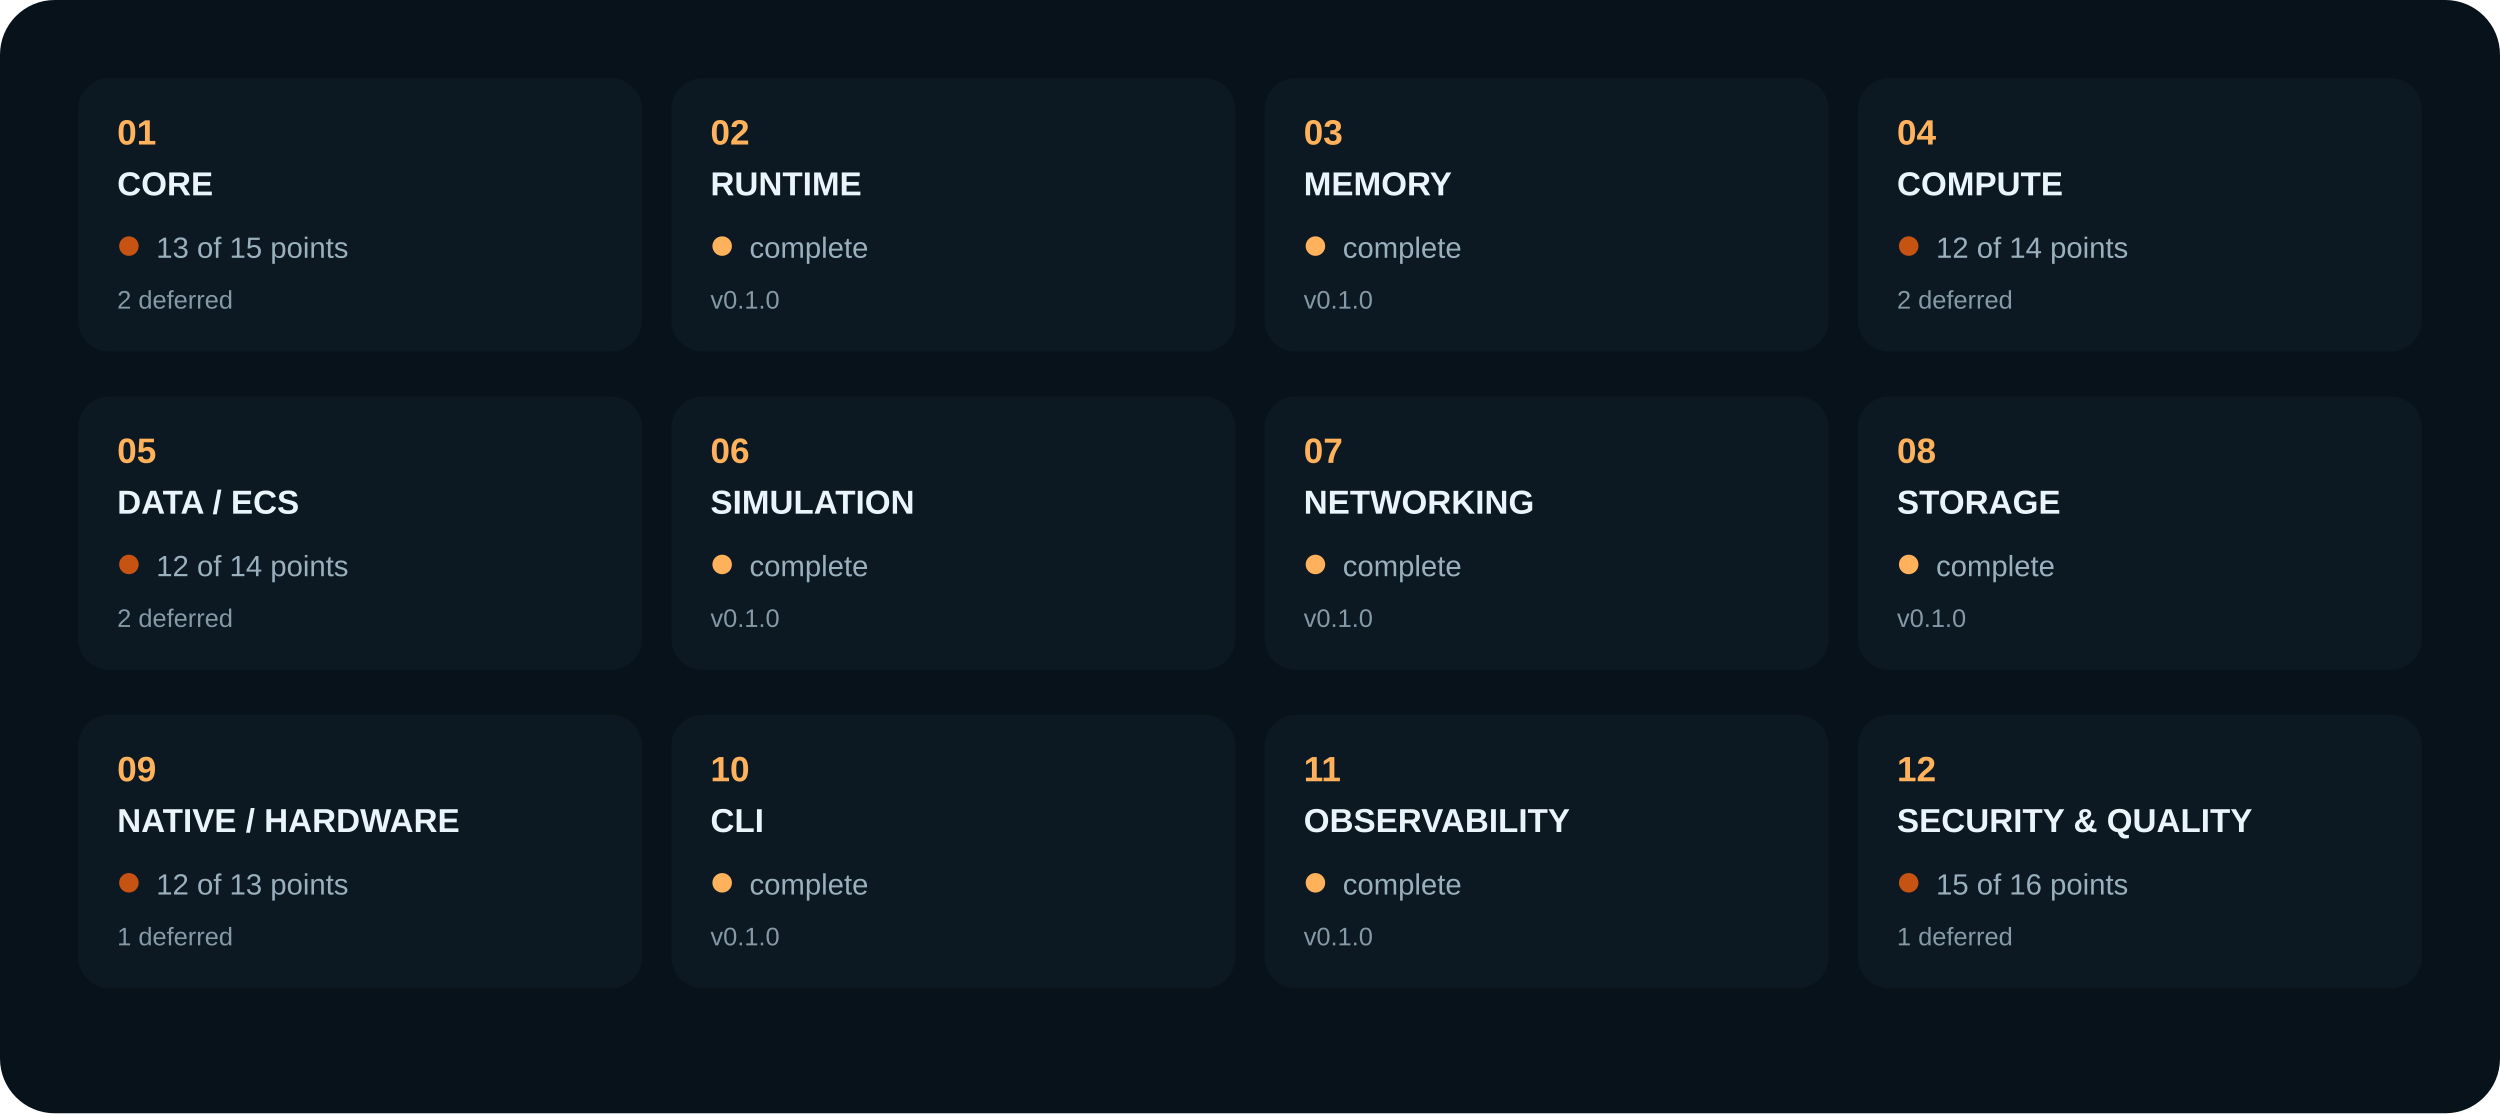
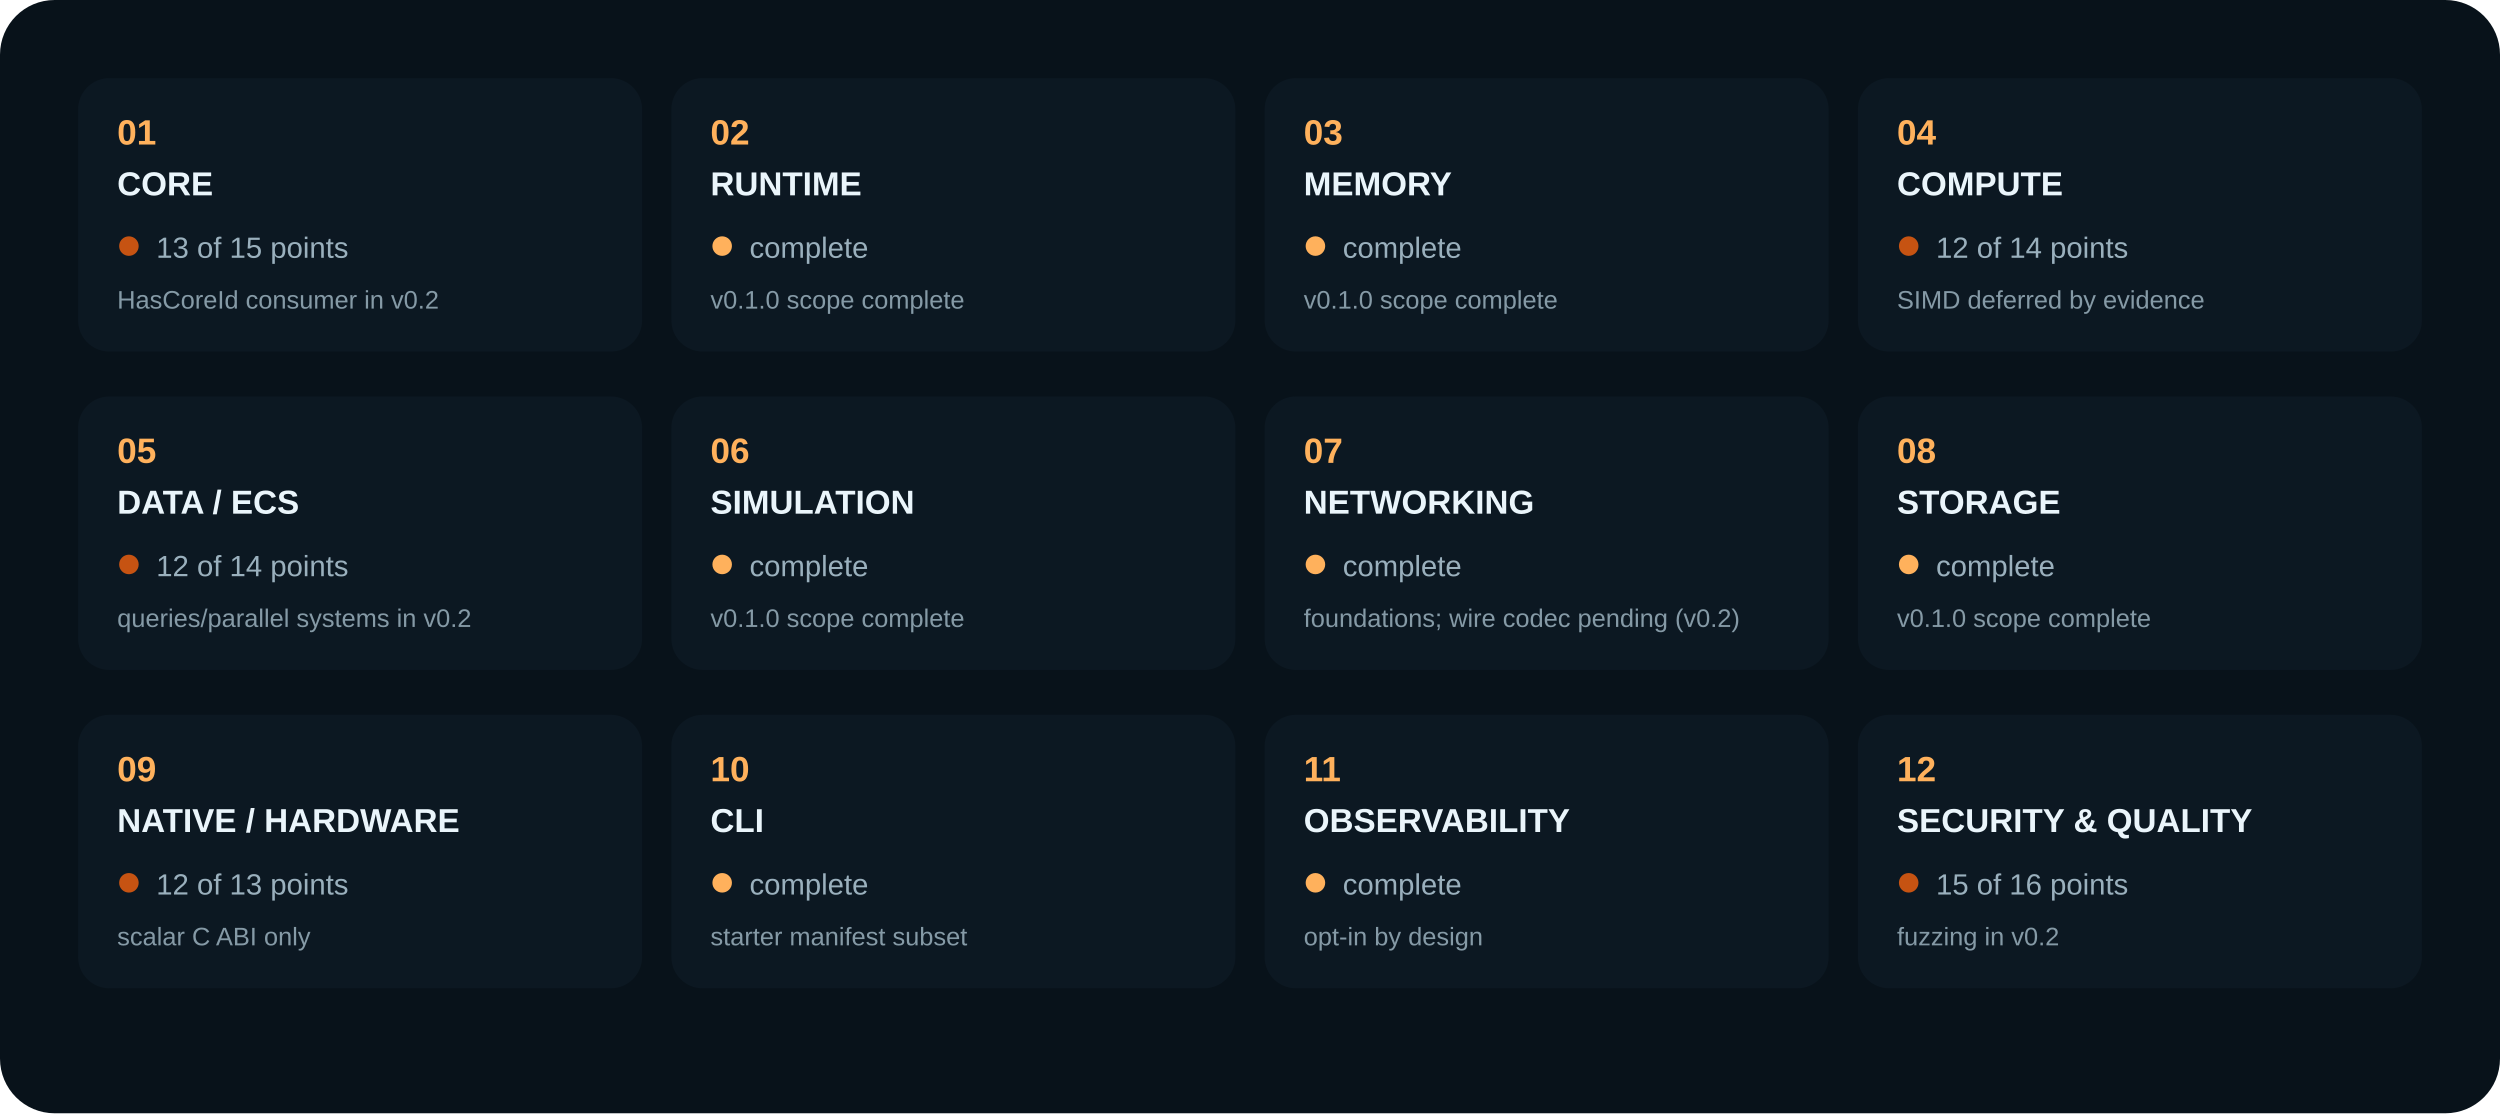
<svg xmlns="http://www.w3.org/2000/svg" viewBox="0 0 1280 570" width="1280" height="570">
  <style>.pu{animation:pu 1.8s ease-in-out infinite}@keyframes pu{50%{opacity:.3}}@media (prefers-reduced-motion:reduce){*{animation:none!important}}</style>
  <rect width="1280" height="570" rx="28" fill="#08121a" />
  <rect x="40.0" y="40" width="288.75" height="140" rx="16" fill="#0c1822" />
  <text x="60.0" y="74" fill="#ffb15c" style="font-family:'Segoe UI',-apple-system,'Helvetica Neue',Arial,sans-serif;font-size:18px;font-weight:700">01</text>
  <text x="60.0" y="100" fill="#eaf5fb" style="font-family:'Segoe UI',-apple-system,'Helvetica Neue',Arial,sans-serif;font-size:17px;font-weight:700">CORE</text>
  <circle class="pu" cx="66.0" cy="126" r="5" fill="#c65312" />
  <text x="80.0" y="132" fill="#9ab0bd" style="font-family:'Segoe UI',-apple-system,'Helvetica Neue',Arial,sans-serif;font-size:15px">13 of 15 points</text>
-   <text x="60.0" y="158" fill="#9ab0bd" style="font-family:'Segoe UI',-apple-system,'Helvetica Neue',Arial,sans-serif;font-size:13px;opacity:.85">2 deferred</text>
+   <text x="60.0" y="158" fill="#9ab0bd" style="font-family:'Segoe UI',-apple-system,'Helvetica Neue',Arial,sans-serif;font-size:13px;opacity:.85">HasCoreId consumer in v0.2</text>
  <rect x="343.75" y="40" width="288.75" height="140" rx="16" fill="#0c1822" />
  <text x="363.75" y="74" fill="#ffb15c" style="font-family:'Segoe UI',-apple-system,'Helvetica Neue',Arial,sans-serif;font-size:18px;font-weight:700">02</text>
  <text x="363.75" y="100" fill="#eaf5fb" style="font-family:'Segoe UI',-apple-system,'Helvetica Neue',Arial,sans-serif;font-size:17px;font-weight:700">RUNTIME</text>
  <circle class="pu" cx="369.75" cy="126" r="5" fill="#ffb15c" />
  <text x="383.75" y="132" fill="#9ab0bd" style="font-family:'Segoe UI',-apple-system,'Helvetica Neue',Arial,sans-serif;font-size:15px">complete</text>
-   <text x="363.75" y="158" fill="#9ab0bd" style="font-family:'Segoe UI',-apple-system,'Helvetica Neue',Arial,sans-serif;font-size:13px;opacity:.85">v0.1.0</text>
+   <text x="363.75" y="158" fill="#9ab0bd" style="font-family:'Segoe UI',-apple-system,'Helvetica Neue',Arial,sans-serif;font-size:13px;opacity:.85">v0.1.0 scope complete</text>
  <rect x="647.5" y="40" width="288.75" height="140" rx="16" fill="#0c1822" />
  <text x="667.5" y="74" fill="#ffb15c" style="font-family:'Segoe UI',-apple-system,'Helvetica Neue',Arial,sans-serif;font-size:18px;font-weight:700">03</text>
  <text x="667.5" y="100" fill="#eaf5fb" style="font-family:'Segoe UI',-apple-system,'Helvetica Neue',Arial,sans-serif;font-size:17px;font-weight:700">MEMORY</text>
  <circle class="pu" cx="673.5" cy="126" r="5" fill="#ffb15c" />
  <text x="687.5" y="132" fill="#9ab0bd" style="font-family:'Segoe UI',-apple-system,'Helvetica Neue',Arial,sans-serif;font-size:15px">complete</text>
-   <text x="667.5" y="158" fill="#9ab0bd" style="font-family:'Segoe UI',-apple-system,'Helvetica Neue',Arial,sans-serif;font-size:13px;opacity:.85">v0.1.0</text>
+   <text x="667.5" y="158" fill="#9ab0bd" style="font-family:'Segoe UI',-apple-system,'Helvetica Neue',Arial,sans-serif;font-size:13px;opacity:.85">v0.1.0 scope complete</text>
  <rect x="951.25" y="40" width="288.75" height="140" rx="16" fill="#0c1822" />
  <text x="971.25" y="74" fill="#ffb15c" style="font-family:'Segoe UI',-apple-system,'Helvetica Neue',Arial,sans-serif;font-size:18px;font-weight:700">04</text>
  <text x="971.25" y="100" fill="#eaf5fb" style="font-family:'Segoe UI',-apple-system,'Helvetica Neue',Arial,sans-serif;font-size:17px;font-weight:700">COMPUTE</text>
  <circle class="pu" cx="977.25" cy="126" r="5" fill="#c65312" />
  <text x="991.25" y="132" fill="#9ab0bd" style="font-family:'Segoe UI',-apple-system,'Helvetica Neue',Arial,sans-serif;font-size:15px">12 of 14 points</text>
-   <text x="971.25" y="158" fill="#9ab0bd" style="font-family:'Segoe UI',-apple-system,'Helvetica Neue',Arial,sans-serif;font-size:13px;opacity:.85">2 deferred</text>
+   <text x="971.25" y="158" fill="#9ab0bd" style="font-family:'Segoe UI',-apple-system,'Helvetica Neue',Arial,sans-serif;font-size:13px;opacity:.85">SIMD deferred by evidence</text>
  <rect x="40.0" y="203" width="288.75" height="140" rx="16" fill="#0c1822" />
  <text x="60.0" y="237" fill="#ffb15c" style="font-family:'Segoe UI',-apple-system,'Helvetica Neue',Arial,sans-serif;font-size:18px;font-weight:700">05</text>
  <text x="60.0" y="263" fill="#eaf5fb" style="font-family:'Segoe UI',-apple-system,'Helvetica Neue',Arial,sans-serif;font-size:17px;font-weight:700">DATA / ECS</text>
  <circle class="pu" cx="66.0" cy="289" r="5" fill="#c65312" />
  <text x="80.0" y="295" fill="#9ab0bd" style="font-family:'Segoe UI',-apple-system,'Helvetica Neue',Arial,sans-serif;font-size:15px">12 of 14 points</text>
-   <text x="60.0" y="321" fill="#9ab0bd" style="font-family:'Segoe UI',-apple-system,'Helvetica Neue',Arial,sans-serif;font-size:13px;opacity:.85">2 deferred</text>
+   <text x="60.0" y="321" fill="#9ab0bd" style="font-family:'Segoe UI',-apple-system,'Helvetica Neue',Arial,sans-serif;font-size:13px;opacity:.85">queries/parallel systems in v0.2</text>
  <rect x="343.75" y="203" width="288.75" height="140" rx="16" fill="#0c1822" />
  <text x="363.75" y="237" fill="#ffb15c" style="font-family:'Segoe UI',-apple-system,'Helvetica Neue',Arial,sans-serif;font-size:18px;font-weight:700">06</text>
  <text x="363.75" y="263" fill="#eaf5fb" style="font-family:'Segoe UI',-apple-system,'Helvetica Neue',Arial,sans-serif;font-size:17px;font-weight:700">SIMULATION</text>
  <circle class="pu" cx="369.75" cy="289" r="5" fill="#ffb15c" />
  <text x="383.75" y="295" fill="#9ab0bd" style="font-family:'Segoe UI',-apple-system,'Helvetica Neue',Arial,sans-serif;font-size:15px">complete</text>
-   <text x="363.75" y="321" fill="#9ab0bd" style="font-family:'Segoe UI',-apple-system,'Helvetica Neue',Arial,sans-serif;font-size:13px;opacity:.85">v0.1.0</text>
+   <text x="363.75" y="321" fill="#9ab0bd" style="font-family:'Segoe UI',-apple-system,'Helvetica Neue',Arial,sans-serif;font-size:13px;opacity:.85">v0.1.0 scope complete</text>
  <rect x="647.5" y="203" width="288.75" height="140" rx="16" fill="#0c1822" />
  <text x="667.5" y="237" fill="#ffb15c" style="font-family:'Segoe UI',-apple-system,'Helvetica Neue',Arial,sans-serif;font-size:18px;font-weight:700">07</text>
  <text x="667.5" y="263" fill="#eaf5fb" style="font-family:'Segoe UI',-apple-system,'Helvetica Neue',Arial,sans-serif;font-size:17px;font-weight:700">NETWORKING</text>
  <circle class="pu" cx="673.5" cy="289" r="5" fill="#ffb15c" />
  <text x="687.5" y="295" fill="#9ab0bd" style="font-family:'Segoe UI',-apple-system,'Helvetica Neue',Arial,sans-serif;font-size:15px">complete</text>
-   <text x="667.5" y="321" fill="#9ab0bd" style="font-family:'Segoe UI',-apple-system,'Helvetica Neue',Arial,sans-serif;font-size:13px;opacity:.85">v0.1.0</text>
+   <text x="667.5" y="321" fill="#9ab0bd" style="font-family:'Segoe UI',-apple-system,'Helvetica Neue',Arial,sans-serif;font-size:13px;opacity:.85">foundations; wire codec pending (v0.2)</text>
  <rect x="951.25" y="203" width="288.75" height="140" rx="16" fill="#0c1822" />
  <text x="971.25" y="237" fill="#ffb15c" style="font-family:'Segoe UI',-apple-system,'Helvetica Neue',Arial,sans-serif;font-size:18px;font-weight:700">08</text>
  <text x="971.25" y="263" fill="#eaf5fb" style="font-family:'Segoe UI',-apple-system,'Helvetica Neue',Arial,sans-serif;font-size:17px;font-weight:700">STORAGE</text>
  <circle class="pu" cx="977.25" cy="289" r="5" fill="#ffb15c" />
  <text x="991.25" y="295" fill="#9ab0bd" style="font-family:'Segoe UI',-apple-system,'Helvetica Neue',Arial,sans-serif;font-size:15px">complete</text>
-   <text x="971.25" y="321" fill="#9ab0bd" style="font-family:'Segoe UI',-apple-system,'Helvetica Neue',Arial,sans-serif;font-size:13px;opacity:.85">v0.1.0</text>
+   <text x="971.25" y="321" fill="#9ab0bd" style="font-family:'Segoe UI',-apple-system,'Helvetica Neue',Arial,sans-serif;font-size:13px;opacity:.85">v0.1.0 scope complete</text>
  <rect x="40.0" y="366" width="288.75" height="140" rx="16" fill="#0c1822" />
  <text x="60.0" y="400" fill="#ffb15c" style="font-family:'Segoe UI',-apple-system,'Helvetica Neue',Arial,sans-serif;font-size:18px;font-weight:700">09</text>
  <text x="60.0" y="426" fill="#eaf5fb" style="font-family:'Segoe UI',-apple-system,'Helvetica Neue',Arial,sans-serif;font-size:17px;font-weight:700">NATIVE / HARDWARE</text>
  <circle class="pu" cx="66.0" cy="452" r="5" fill="#c65312" />
  <text x="80.0" y="458" fill="#9ab0bd" style="font-family:'Segoe UI',-apple-system,'Helvetica Neue',Arial,sans-serif;font-size:15px">12 of 13 points</text>
-   <text x="60.0" y="484" fill="#9ab0bd" style="font-family:'Segoe UI',-apple-system,'Helvetica Neue',Arial,sans-serif;font-size:13px;opacity:.85">1 deferred</text>
+   <text x="60.0" y="484" fill="#9ab0bd" style="font-family:'Segoe UI',-apple-system,'Helvetica Neue',Arial,sans-serif;font-size:13px;opacity:.85">scalar C ABI only</text>
  <rect x="343.75" y="366" width="288.75" height="140" rx="16" fill="#0c1822" />
  <text x="363.75" y="400" fill="#ffb15c" style="font-family:'Segoe UI',-apple-system,'Helvetica Neue',Arial,sans-serif;font-size:18px;font-weight:700">10</text>
  <text x="363.75" y="426" fill="#eaf5fb" style="font-family:'Segoe UI',-apple-system,'Helvetica Neue',Arial,sans-serif;font-size:17px;font-weight:700">CLI</text>
  <circle class="pu" cx="369.75" cy="452" r="5" fill="#ffb15c" />
  <text x="383.75" y="458" fill="#9ab0bd" style="font-family:'Segoe UI',-apple-system,'Helvetica Neue',Arial,sans-serif;font-size:15px">complete</text>
-   <text x="363.75" y="484" fill="#9ab0bd" style="font-family:'Segoe UI',-apple-system,'Helvetica Neue',Arial,sans-serif;font-size:13px;opacity:.85">v0.1.0</text>
+   <text x="363.75" y="484" fill="#9ab0bd" style="font-family:'Segoe UI',-apple-system,'Helvetica Neue',Arial,sans-serif;font-size:13px;opacity:.85">starter manifest subset</text>
  <rect x="647.5" y="366" width="288.75" height="140" rx="16" fill="#0c1822" />
  <text x="667.5" y="400" fill="#ffb15c" style="font-family:'Segoe UI',-apple-system,'Helvetica Neue',Arial,sans-serif;font-size:18px;font-weight:700">11</text>
  <text x="667.5" y="426" fill="#eaf5fb" style="font-family:'Segoe UI',-apple-system,'Helvetica Neue',Arial,sans-serif;font-size:17px;font-weight:700">OBSERVABILITY</text>
  <circle class="pu" cx="673.5" cy="452" r="5" fill="#ffb15c" />
  <text x="687.5" y="458" fill="#9ab0bd" style="font-family:'Segoe UI',-apple-system,'Helvetica Neue',Arial,sans-serif;font-size:15px">complete</text>
-   <text x="667.5" y="484" fill="#9ab0bd" style="font-family:'Segoe UI',-apple-system,'Helvetica Neue',Arial,sans-serif;font-size:13px;opacity:.85">v0.1.0</text>
+   <text x="667.5" y="484" fill="#9ab0bd" style="font-family:'Segoe UI',-apple-system,'Helvetica Neue',Arial,sans-serif;font-size:13px;opacity:.85">opt-in by design</text>
  <rect x="951.25" y="366" width="288.75" height="140" rx="16" fill="#0c1822" />
  <text x="971.25" y="400" fill="#ffb15c" style="font-family:'Segoe UI',-apple-system,'Helvetica Neue',Arial,sans-serif;font-size:18px;font-weight:700">12</text>
  <text x="971.25" y="426" fill="#eaf5fb" style="font-family:'Segoe UI',-apple-system,'Helvetica Neue',Arial,sans-serif;font-size:17px;font-weight:700">SECURITY &amp; QUALITY</text>
  <circle class="pu" cx="977.25" cy="452" r="5" fill="#c65312" />
  <text x="991.25" y="458" fill="#9ab0bd" style="font-family:'Segoe UI',-apple-system,'Helvetica Neue',Arial,sans-serif;font-size:15px">15 of 16 points</text>
-   <text x="971.25" y="484" fill="#9ab0bd" style="font-family:'Segoe UI',-apple-system,'Helvetica Neue',Arial,sans-serif;font-size:13px;opacity:.85">1 deferred</text>
+   <text x="971.25" y="484" fill="#9ab0bd" style="font-family:'Segoe UI',-apple-system,'Helvetica Neue',Arial,sans-serif;font-size:13px;opacity:.85">fuzzing in v0.2</text>
</svg>
